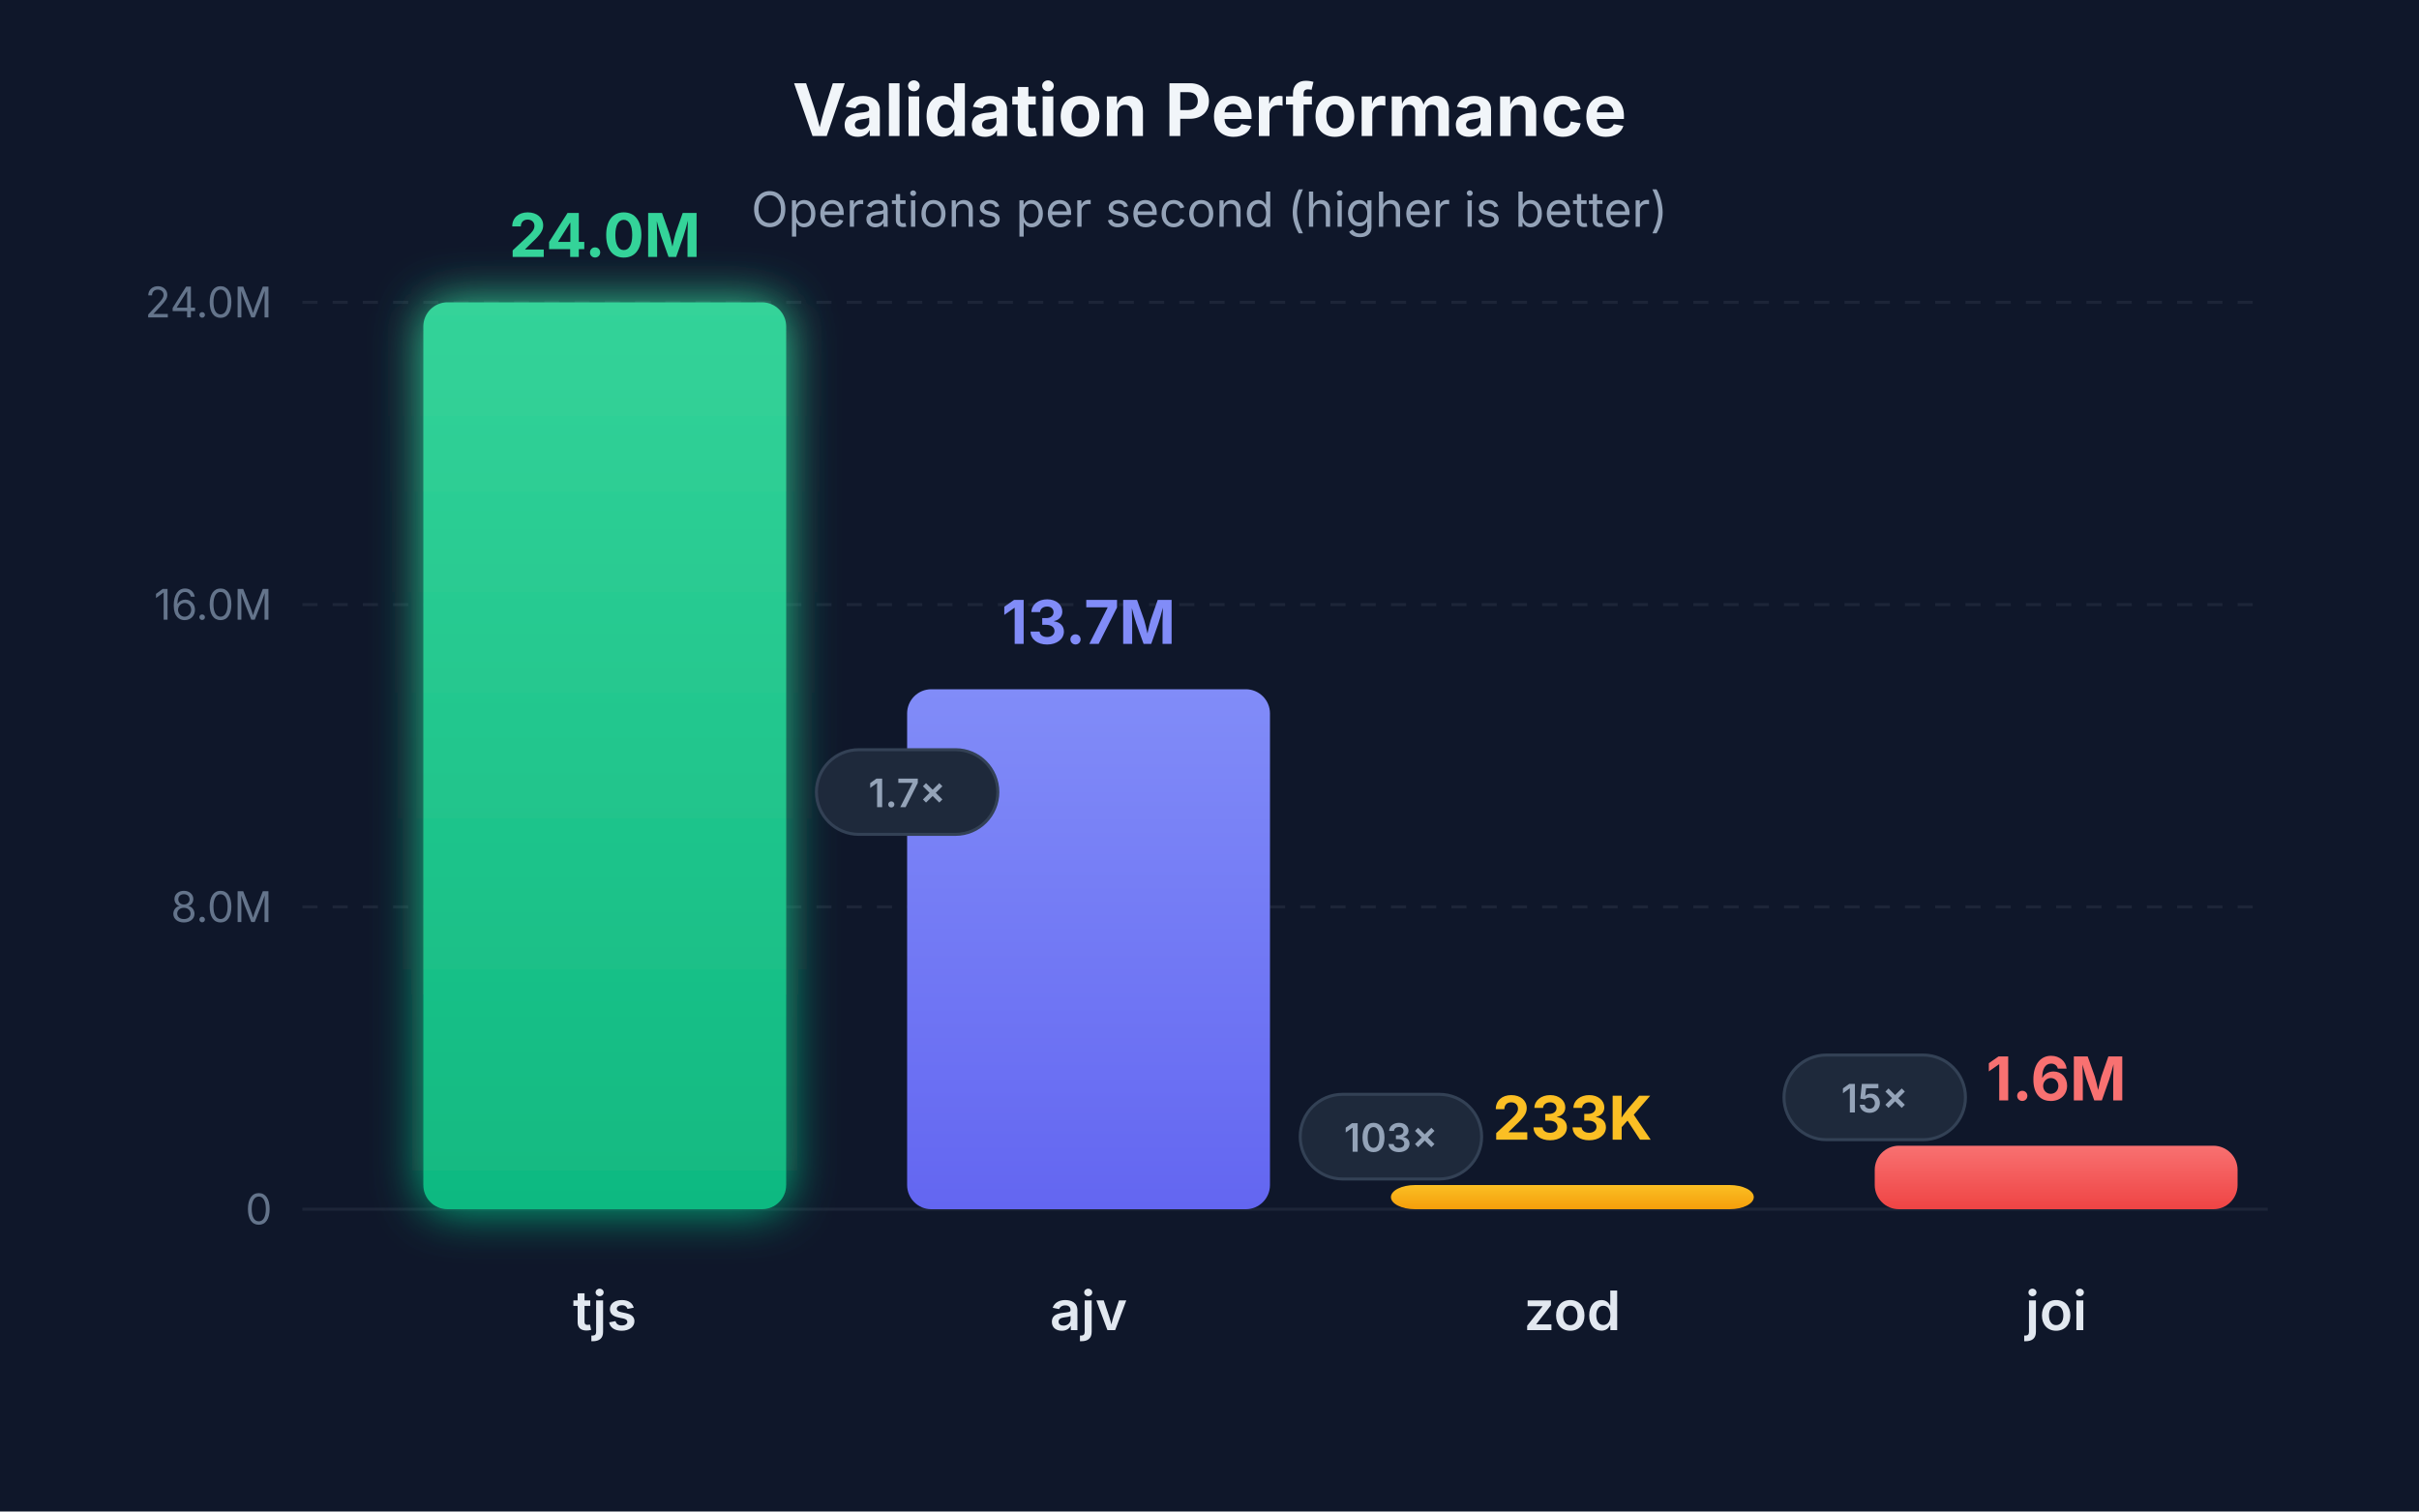
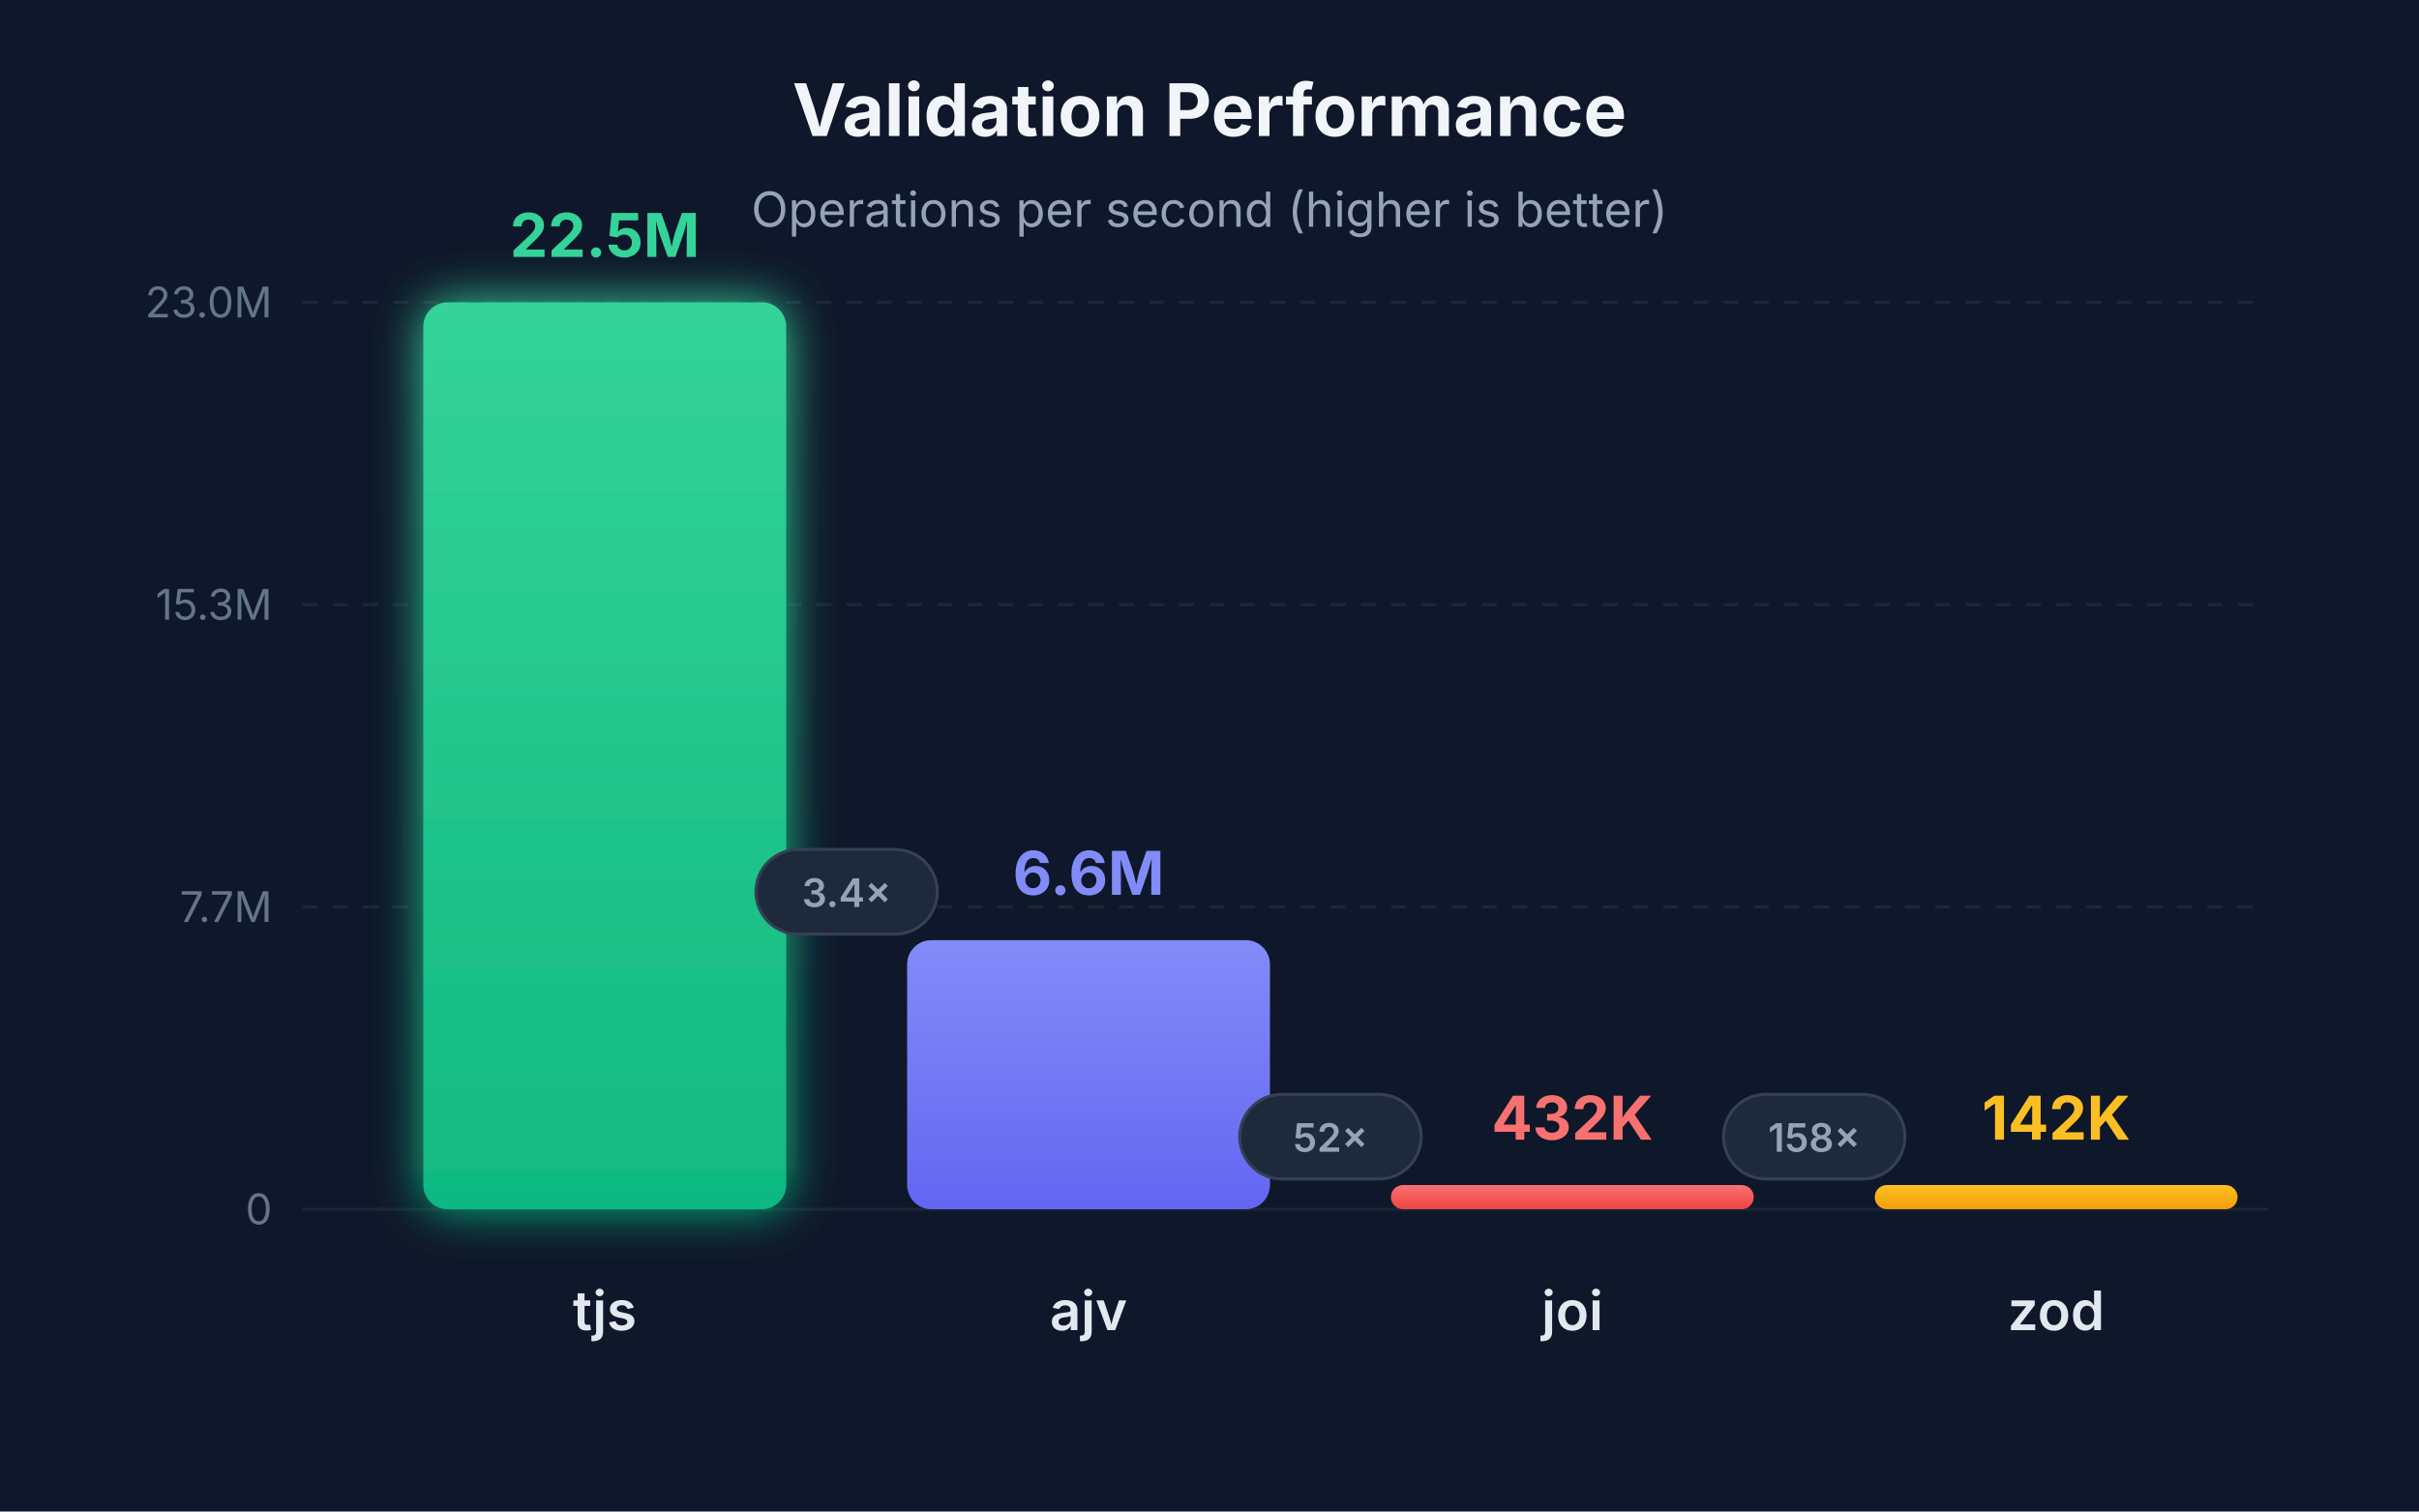
<svg xmlns="http://www.w3.org/2000/svg" viewBox="0 0 800 500">
  <defs>
    <linearGradient id="grad-tjs" x1="0%" y1="0%" x2="0%" y2="100%">
      <stop offset="0%" style="stop-color:#34d399;stop-opacity:1" />
      <stop offset="100%" style="stop-color:#10b981;stop-opacity:1" />
    </linearGradient>
    <linearGradient id="grad-ajv" x1="0%" y1="0%" x2="0%" y2="100%">
      <stop offset="0%" style="stop-color:#818cf8;stop-opacity:1" />
      <stop offset="100%" style="stop-color:#6366f1;stop-opacity:1" />
    </linearGradient>
+     <linearGradient id="grad-joi" x1="0%" y1="0%" x2="0%" y2="100%">
+       <stop offset="0%" style="stop-color:#f87171;stop-opacity:1" />
+       <stop offset="100%" style="stop-color:#ef4444;stop-opacity:1" />
+     </linearGradient>
    <linearGradient id="grad-zod" x1="0%" y1="0%" x2="0%" y2="100%">
      <stop offset="0%" style="stop-color:#fbbf24;stop-opacity:1" />
      <stop offset="100%" style="stop-color:#f59e0b;stop-opacity:1" />
-     </linearGradient>
-     <linearGradient id="grad-joi" x1="0%" y1="0%" x2="0%" y2="100%">
-       <stop offset="0%" style="stop-color:#f87171;stop-opacity:1" />
-       <stop offset="100%" style="stop-color:#ef4444;stop-opacity:1" />
    </linearGradient>
    <filter id="glow-tjs" x="-20%" y="-20%" width="140%" height="140%">
      <feGaussianBlur stdDeviation="8" result="coloredBlur" />
      <feMerge>
        <feMergeNode in="coloredBlur" />
        <feMergeNode in="SourceGraphic" />
      </feMerge>
    </filter>
  </defs>
  <rect width="800" height="500" fill="#0f172a" />
  <g opacity="0.1">
    <line x1="100" y1="400" x2="750" y2="400" stroke="#94a3b8" stroke-width="1" />
    <line x1="100" y1="300" x2="750" y2="300" stroke="#94a3b8" stroke-width="1" stroke-dasharray="5,5" />
    <line x1="100" y1="200" x2="750" y2="200" stroke="#94a3b8" stroke-width="1" stroke-dasharray="5,5" />
    <line x1="100" y1="100" x2="750" y2="100" stroke="#94a3b8" stroke-width="1" stroke-dasharray="5,5" />
  </g>
  <text x="90" y="405" text-anchor="end" fill="#64748b" font-family="system-ui, -apple-system, sans-serif" font-size="14">0</text>
-   <text x="90" y="305" text-anchor="end" fill="#64748b" font-family="system-ui, -apple-system, sans-serif" font-size="14">8.0M</text>
-   <text x="90" y="205" text-anchor="end" fill="#64748b" font-family="system-ui, -apple-system, sans-serif" font-size="14">16.0M</text>
-   <text x="90" y="105" text-anchor="end" fill="#64748b" font-family="system-ui, -apple-system, sans-serif" font-size="14">24.0M</text>
+   <text x="90" y="305" text-anchor="end" fill="#64748b" font-family="system-ui, -apple-system, sans-serif" font-size="14">7.7M</text>
+   <text x="90" y="205" text-anchor="end" fill="#64748b" font-family="system-ui, -apple-system, sans-serif" font-size="14">15.3M</text>
+   <text x="90" y="105" text-anchor="end" fill="#64748b" font-family="system-ui, -apple-system, sans-serif" font-size="14">23.0M</text>
  <text x="400" y="45" text-anchor="middle" fill="#f1f5f9" font-family="system-ui, -apple-system, sans-serif" font-size="24" font-weight="bold">Validation Performance</text>
  <text x="400" y="75" text-anchor="middle" fill="#94a3b8" font-family="system-ui, -apple-system, sans-serif" font-size="16">Operations per second (higher is better)</text>
  <rect x="140" y="100" width="120" height="300" rx="8" fill="url(#grad-tjs)" filter="url(#glow-tjs)" />
  <text x="200" y="440" text-anchor="middle" fill="#e2e8f0" font-family="system-ui, -apple-system, sans-serif" font-size="18" font-weight="600">tjs</text>
-   <text x="200" y="85" text-anchor="middle" fill="#34d399" font-family="system-ui, -apple-system, sans-serif" font-size="20" font-weight="bold">24.0M</text>
-   <rect x="300" y="228" width="120" height="172" rx="8" fill="url(#grad-ajv)" />
+   <text x="200" y="85" text-anchor="middle" fill="#34d399" font-family="system-ui, -apple-system, sans-serif" font-size="20" font-weight="bold">22.5M</text>
+   <rect x="300" y="311" width="120" height="89" rx="8" fill="url(#grad-ajv)" />
  <text x="360" y="440" text-anchor="middle" fill="#e2e8f0" font-family="system-ui, -apple-system, sans-serif" font-size="18" font-weight="600">ajv</text>
-   <text x="360" y="213" text-anchor="middle" fill="#818cf8" font-family="system-ui, -apple-system, sans-serif" font-size="20" font-weight="bold">13.7M</text>
-   <rect x="460" y="392" width="120" height="8" rx="8" fill="url(#grad-zod)" />
-   <text x="520" y="440" text-anchor="middle" fill="#e2e8f0" font-family="system-ui, -apple-system, sans-serif" font-size="18" font-weight="600">zod</text>
-   <text x="520" y="377" text-anchor="middle" fill="#fbbf24" font-family="system-ui, -apple-system, sans-serif" font-size="20" font-weight="bold">233K</text>
-   <rect x="620" y="379" width="120" height="21" rx="8" fill="url(#grad-joi)" />
-   <text x="680" y="440" text-anchor="middle" fill="#e2e8f0" font-family="system-ui, -apple-system, sans-serif" font-size="18" font-weight="600">joi</text>
-   <text x="680" y="364" text-anchor="middle" fill="#f87171" font-family="system-ui, -apple-system, sans-serif" font-size="20" font-weight="bold">1.6M</text>
-   <rect x="270" y="248" width="60" height="28" rx="14" fill="#1e293b" stroke="#334155" stroke-width="1" />
-   <text x="300" y="267" text-anchor="middle" fill="#94a3b8" font-family="system-ui, -apple-system, sans-serif" font-size="13" font-weight="600">1.7×</text>
-   <rect x="430" y="362" width="60" height="28" rx="14" fill="#1e293b" stroke="#334155" stroke-width="1" />
-   <text x="460" y="381" text-anchor="middle" fill="#94a3b8" font-family="system-ui, -apple-system, sans-serif" font-size="13" font-weight="600">103×</text>
-   <rect x="590" y="349" width="60" height="28" rx="14" fill="#1e293b" stroke="#334155" stroke-width="1" />
-   <text x="620" y="368" text-anchor="middle" fill="#94a3b8" font-family="system-ui, -apple-system, sans-serif" font-size="13" font-weight="600">15×</text>
+   <text x="360" y="296" text-anchor="middle" fill="#818cf8" font-family="system-ui, -apple-system, sans-serif" font-size="20" font-weight="bold">6.6M</text>
+   <rect x="460" y="392" width="120" height="8" rx="4" fill="url(#grad-joi)" />
+   <text x="520" y="440" text-anchor="middle" fill="#e2e8f0" font-family="system-ui, -apple-system, sans-serif" font-size="18" font-weight="600">joi</text>
+   <text x="520" y="377" text-anchor="middle" fill="#f87171" font-family="system-ui, -apple-system, sans-serif" font-size="20" font-weight="bold">432K</text>
+   <rect x="620" y="392" width="120" height="8" rx="4" fill="url(#grad-zod)" />
+   <text x="680" y="440" text-anchor="middle" fill="#e2e8f0" font-family="system-ui, -apple-system, sans-serif" font-size="18" font-weight="600">zod</text>
+   <text x="680" y="377" text-anchor="middle" fill="#fbbf24" font-family="system-ui, -apple-system, sans-serif" font-size="20" font-weight="bold">142K</text>
+   <rect x="250" y="281" width="60" height="28" rx="14" fill="#1e293b" stroke="#334155" stroke-width="1" />
+   <text x="280" y="300" text-anchor="middle" fill="#94a3b8" font-family="system-ui, -apple-system, sans-serif" font-size="13" font-weight="600">3.4×</text>
+   <rect x="410" y="362" width="60" height="28" rx="14" fill="#1e293b" stroke="#334155" stroke-width="1" />
+   <text x="440" y="381" text-anchor="middle" fill="#94a3b8" font-family="system-ui, -apple-system, sans-serif" font-size="13" font-weight="600">52×</text>
+   <rect x="570" y="362" width="60" height="28" rx="14" fill="#1e293b" stroke="#334155" stroke-width="1" />
+   <text x="600" y="381" text-anchor="middle" fill="#94a3b8" font-family="system-ui, -apple-system, sans-serif" font-size="13" font-weight="600">158×</text>
</svg>
